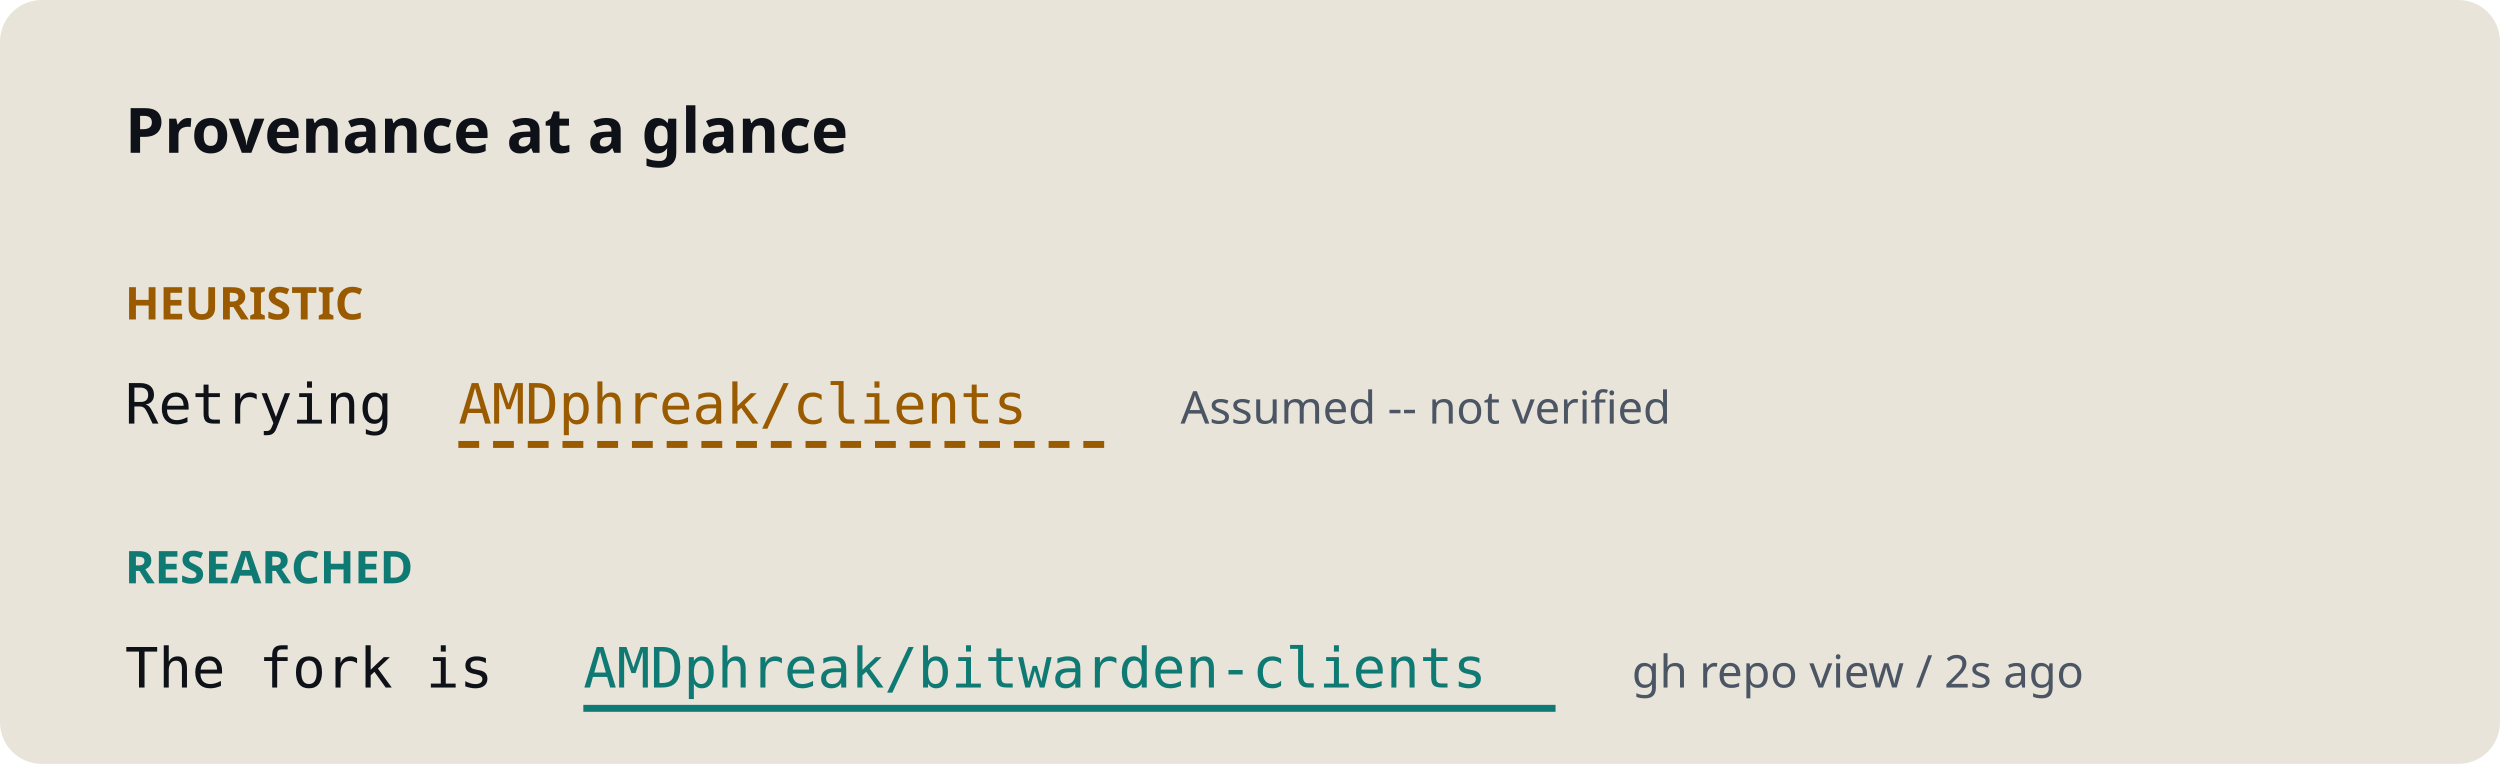
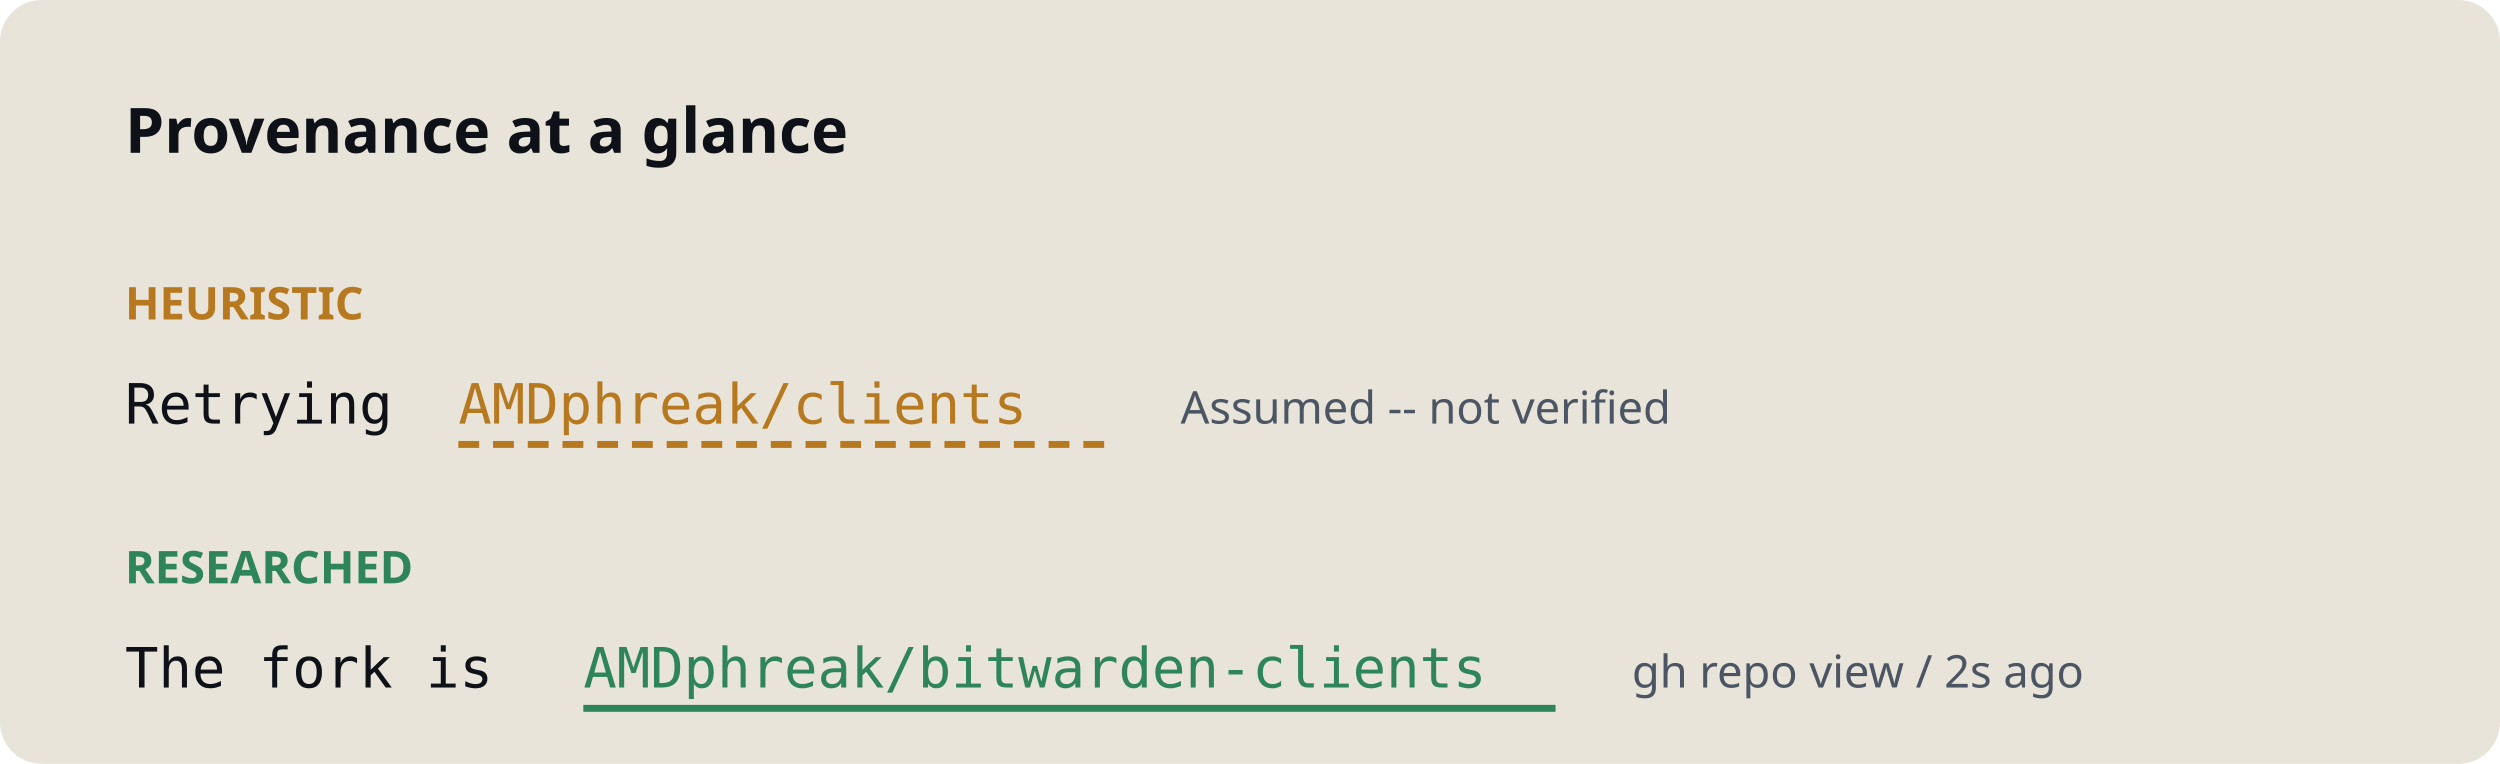
- <svg xmlns="http://www.w3.org/2000/svg" viewBox="0 0 720 220" preserveAspectRatio="xMidYMid meet" role="img" aria-labelledby="title desc">
-   <style>
-     :root { --themed-svg-hci-provenance-color-canvas:#e8e4d9; --themed-svg-hci-provenance-color-text-primary:#0e1218; --themed-svg-hci-provenance-color-text-muted:#4b5563; --themed-svg-hci-provenance-color-status-warning:#9a5b00; --themed-svg-hci-provenance-color-status-success:#0f7a73; }
-     @media (prefers-color-scheme: dark) { :root { --themed-svg-hci-provenance-color-canvas:#0e1218; --themed-svg-hci-provenance-color-text-primary:#e8e4d9; --themed-svg-hci-provenance-color-text-muted:#b6bdc8; --themed-svg-hci-provenance-color-status-warning:#e8a54b; --themed-svg-hci-provenance-color-status-success:#4fb3a6; } }
-   </style>
-   <rect width="720" height="220" fill="var(--themed-svg-hci-provenance-color-canvas, #e8e4d9)" rx="12" />
-   <text x="36" y="44" fill="var(--themed-svg-hci-provenance-color-text-primary, #0e1218)" font-family="Segoe UI, system-ui, sans-serif" font-size="18" font-weight="600">Provenance at a glance</text>
-   <text x="36" y="92" fill="var(--themed-svg-hci-provenance-color-status-warning, #9a5b00)" font-family="Segoe UI, system-ui, sans-serif" font-size="13" font-weight="600">HEURISTIC</text>
-   <text x="36" y="122" fill="var(--themed-svg-hci-provenance-color-text-primary, #0e1218)" font-family="ui-monospace, Consolas, monospace" font-size="16">Retrying </text>
-   <text x="132" y="122" fill="var(--themed-svg-hci-provenance-color-status-warning, #9a5b00)" font-family="ui-monospace, Consolas, monospace" font-size="16">AMDphreak/clients</text>
-   <line x1="132" y1="128" x2="318" y2="128" stroke="var(--themed-svg-hci-provenance-color-status-warning, #9a5b00)" stroke-width="2" stroke-dasharray="6 4" />
-   <text x="340" y="122" fill="var(--themed-svg-hci-provenance-color-text-muted, #4b5563)" font-family="Segoe UI, system-ui, sans-serif" font-size="13">Assumed -- not verified</text>
-   <text x="36" y="168" fill="var(--themed-svg-hci-provenance-color-status-success, #0f7a73)" font-family="Segoe UI, system-ui, sans-serif" font-size="13" font-weight="600">RESEARCHED</text>
-   <text x="36" y="198" fill="var(--themed-svg-hci-provenance-color-text-primary, #0e1218)" font-family="ui-monospace, Consolas, monospace" font-size="16">The fork is </text>
-   <text x="168" y="198" fill="var(--themed-svg-hci-provenance-color-status-success, #0f7a73)" font-family="ui-monospace, Consolas, monospace" font-size="16">AMDphreak/bitwarden-clients</text>
-   <line x1="168" y1="204" x2="448" y2="204" stroke="var(--themed-svg-hci-provenance-color-status-success, #0f7a73)" stroke-width="2" />
-   <text x="470" y="198" fill="var(--themed-svg-hci-provenance-color-text-muted, #4b5563)" font-family="Segoe UI, system-ui, sans-serif" font-size="13">gh repo view / 2s ago</text>
+ <svg xmlns="http://www.w3.org/2000/svg" viewBox="0 0 720 220" role="img" aria-labelledby="title desc" width="100%" height="auto" preserveAspectRatio="xMidYMid meet">
+   <style id="themed-svg-hci-provenance-presets">:where(:root){--themed-svg-hci-provenance-color-canvas:#e8e4d9;--themed-svg-hci-provenance-color-surface-primary:#ffffff;--themed-svg-hci-provenance-color-surface-secondary:#d9d4c6;--themed-svg-hci-provenance-color-surface-accent:#d9eee9;--themed-svg-hci-provenance-color-surface-success:#d9eee9;--themed-svg-hci-provenance-color-surface-warning:#fff0d7;--themed-svg-hci-provenance-color-surface-danger:#f7dfdc;--themed-svg-hci-provenance-color-text-primary:#0e1218;--themed-svg-hci-provenance-color-text-muted:#4b5563;--themed-svg-hci-provenance-color-border-primary:#52606d;--themed-svg-hci-provenance-color-edge:#0f7a73;--themed-svg-hci-provenance-color-edge-label:#0e1218;--themed-svg-hci-provenance-color-accent-primary:#0f7a73;--themed-svg-hci-provenance-color-status-warning:#b7791f;--themed-svg-hci-provenance-color-status-success:#2f855a;}@media (prefers-color-scheme:dark){:where(:root){--themed-svg-hci-provenance-color-canvas:#0e1218;--themed-svg-hci-provenance-color-surface-primary:#1a2330;--themed-svg-hci-provenance-color-surface-secondary:#161c26;--themed-svg-hci-provenance-color-surface-accent:#173934;--themed-svg-hci-provenance-color-surface-success:#173934;--themed-svg-hci-provenance-color-surface-warning:#49351c;--themed-svg-hci-provenance-color-surface-danger:#4c2527;--themed-svg-hci-provenance-color-text-primary:#e8e4d9;--themed-svg-hci-provenance-color-text-muted:#b6bdc8;--themed-svg-hci-provenance-color-border-primary:#8f9baa;--themed-svg-hci-provenance-color-edge:#4fb3a6;--themed-svg-hci-provenance-color-edge-label:#e8e4d9;--themed-svg-hci-provenance-color-accent-primary:#e8a54b;--themed-svg-hci-provenance-color-status-warning:#e8a54b;--themed-svg-hci-provenance-color-status-success:#4fb3a6;}}</style>
+   <rect id="canvas" width="720" height="220" fill="var(--themed-svg-hci-provenance-color-canvas, #e8e4d9)" rx="12" />
+   <text id="heading" x="36" y="44" fill="var(--themed-svg-hci-provenance-color-text-primary, #0e1218)" font-family="Segoe UI, system-ui, sans-serif" font-size="18" font-weight="600">Provenance at a glance</text>
+   <text id="heuristic-label" x="36" y="92" fill="var(--themed-svg-hci-provenance-color-status-warning, #b7791f)" font-family="Segoe UI, system-ui, sans-serif" font-size="13" font-weight="600">HEURISTIC</text>
+   <text id="heuristic-prefix" x="36" y="122" fill="var(--themed-svg-hci-provenance-color-text-primary, #0e1218)" font-family="ui-monospace, Consolas, monospace" font-size="16">Retrying </text>
+   <text id="heuristic-token" x="132" y="122" fill="var(--themed-svg-hci-provenance-color-status-warning, #b7791f)" font-family="ui-monospace, Consolas, monospace" font-size="16">AMDphreak/clients</text>
+   <line id="heuristic-underline" x1="132" y1="128" x2="318" y2="128" stroke="var(--themed-svg-hci-provenance-color-status-warning, #b7791f)" stroke-width="2" stroke-dasharray="6 4" />
+   <text id="heuristic-note" x="340" y="122" fill="var(--themed-svg-hci-provenance-color-text-muted, #4b5563)" font-family="Segoe UI, system-ui, sans-serif" font-size="13">Assumed -- not verified</text>
+   <text id="researched-label" x="36" y="168" fill="var(--themed-svg-hci-provenance-color-status-success, #2f855a)" font-family="Segoe UI, system-ui, sans-serif" font-size="13" font-weight="600">RESEARCHED</text>
+   <text id="researched-prefix" x="36" y="198" fill="var(--themed-svg-hci-provenance-color-text-primary, #0e1218)" font-family="ui-monospace, Consolas, monospace" font-size="16">The fork is </text>
+   <text id="researched-token" x="168" y="198" fill="var(--themed-svg-hci-provenance-color-status-success, #2f855a)" font-family="ui-monospace, Consolas, monospace" font-size="16">AMDphreak/bitwarden-clients</text>
+   <line id="researched-underline" x1="168" y1="204" x2="448" y2="204" stroke="var(--themed-svg-hci-provenance-color-status-success, #2f855a)" stroke-width="2" />
+   <text id="researched-note" x="470" y="198" fill="var(--themed-svg-hci-provenance-color-text-muted, #4b5563)" font-family="Segoe UI, system-ui, sans-serif" font-size="13">gh repo view / 2s ago</text>
</svg>
